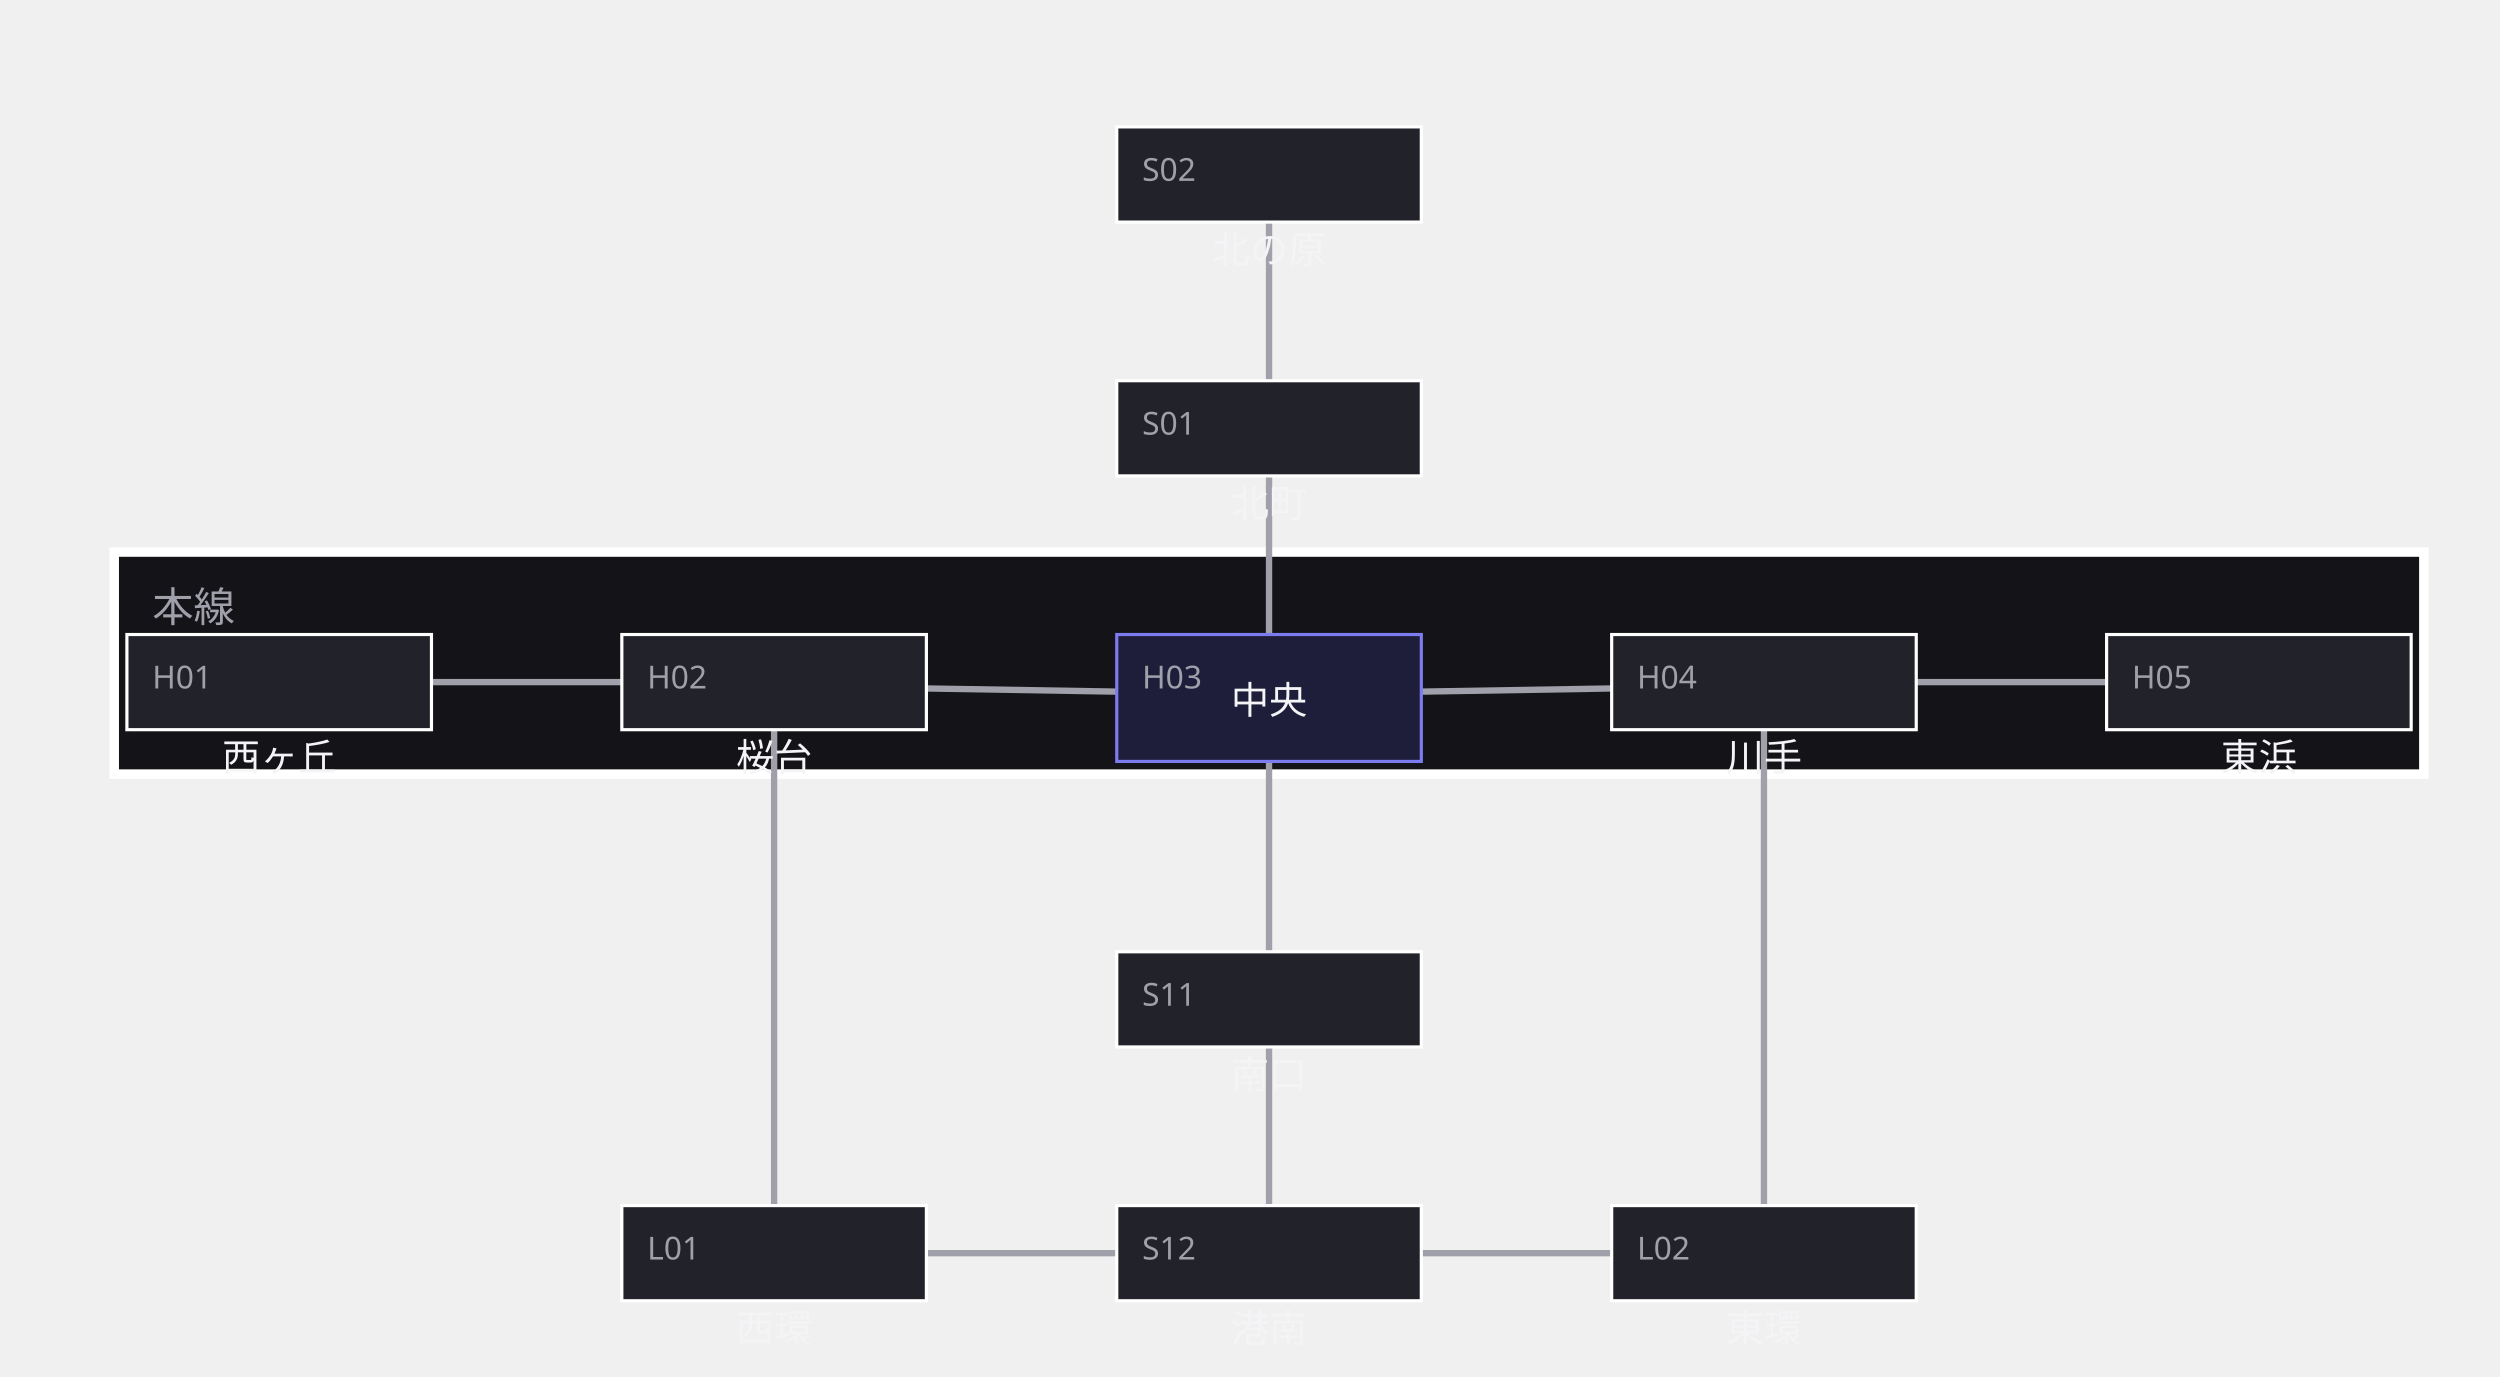
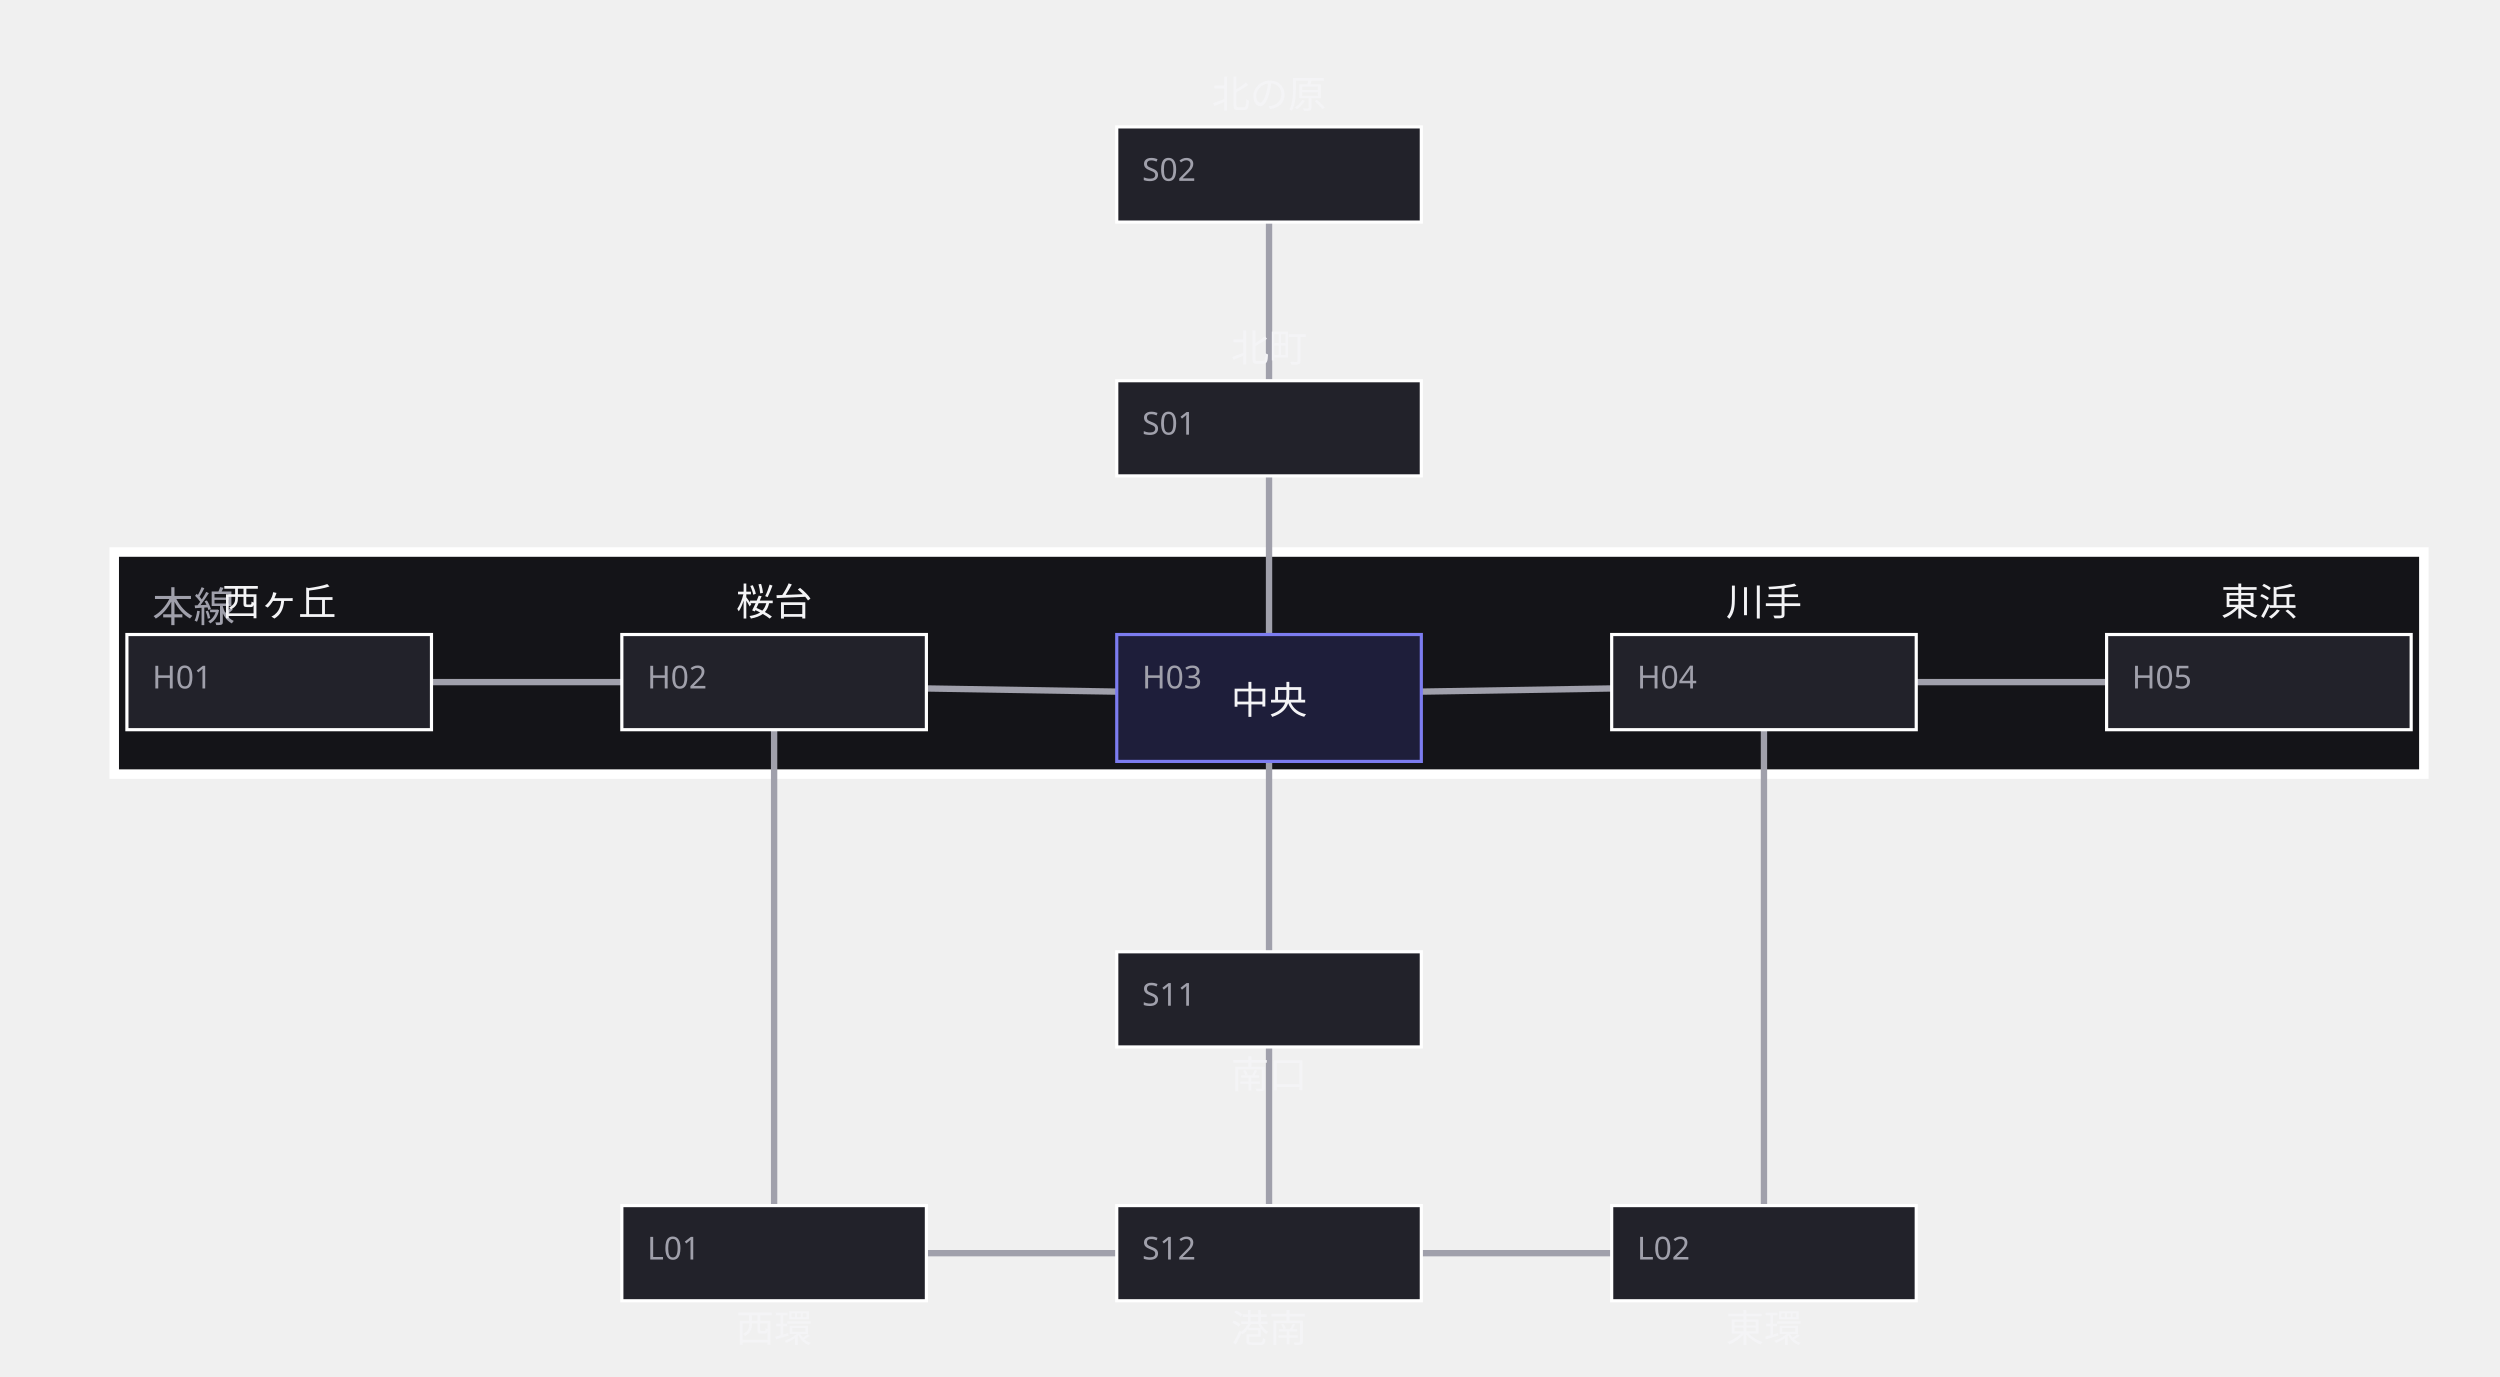
<svg xmlns="http://www.w3.org/2000/svg" width="788" height="434" viewBox="0 0 788 434">
  <defs>
    <marker id="arrow" viewBox="0 0 10 10" refX="9" refY="5" markerWidth="6" markerHeight="6" orient="auto">
      <path d="M 0 0 L 10 5 L 0 10 z" fill="#a0a0ab" />
    </marker>
  </defs>
  <g data-group="honsen">
    <rect x="36" y="174" width="728" height="70" fill="#141418" stroke="#ffffff" stroke-width="3" />
    <text x="48" y="196" font-family="sans-serif" font-size="13" fill="#a0a0ab">本線</text>
  </g>
  <g data-edge="nishi&gt;sakura" data-pinned="false">
    <path d="M 136 215 L 196 215" fill="none" stroke="#a0a0ab" stroke-width="2" />
  </g>
  <g data-edge="sakura&gt;chuo" data-pinned="false">
    <path d="M 292 217 L 352 218" fill="none" stroke="#a0a0ab" stroke-width="2" />
  </g>
  <g data-edge="chuo&gt;kawa" data-pinned="false">
    <path d="M 448 218 L 508 217" fill="none" stroke="#a0a0ab" stroke-width="2" />
  </g>
  <g data-edge="kawa&gt;higashi" data-pinned="false">
    <path d="M 604 215 L 664 215" fill="none" stroke="#a0a0ab" stroke-width="2" />
  </g>
  <g data-edge="kita2&gt;kita1" data-pinned="false">
    <path d="M 400 70 L 400 120" fill="none" stroke="#a0a0ab" stroke-width="2" />
  </g>
  <g data-edge="kita1&gt;chuo" data-pinned="false">
    <path d="M 400 150 L 400 200" fill="none" stroke="#a0a0ab" stroke-width="2" />
  </g>
  <g data-edge="chuo&gt;minami1" data-pinned="false">
    <path d="M 400 240 L 400 300" fill="none" stroke="#a0a0ab" stroke-width="2" />
  </g>
  <g data-edge="minami1&gt;minami2" data-pinned="false">
    <path d="M 400 330 L 400 380" fill="none" stroke="#a0a0ab" stroke-width="2" />
  </g>
  <g data-edge="minami2&gt;kanjo_w" data-pinned="false">
    <path d="M 352 395 L 292 395" fill="none" stroke="#a0a0ab" stroke-width="2" />
  </g>
  <g data-edge="minami2&gt;kanjo_e" data-pinned="false">
    <path d="M 448 395 L 508 395" fill="none" stroke="#a0a0ab" stroke-width="2" />
  </g>
  <g data-edge="kanjo_w&gt;sakura" data-pinned="false">
    <path d="M 244 380 L 244 230" fill="none" stroke="#a0a0ab" stroke-width="2" />
  </g>
  <g data-edge="kanjo_e&gt;kawa" data-pinned="false">
    <path d="M 556 380 L 556 230" fill="none" stroke="#a0a0ab" stroke-width="2" />
  </g>
  <g data-node="chuo" data-pinned="false" data-appearance="primary" data-shape="rect">
    <rect x="352" y="200" width="96" height="40" fill="#1e1e3a" stroke="#7c7cf0" stroke-width="1" />
    <text x="360" y="217" font-family="sans-serif" font-size="10" fill="#a0a0ab">H03</text>
    <text x="400" y="225" text-anchor="middle" font-family="sans-serif" font-size="12" fill="#f4f4f6">中央</text>
  </g>
  <g data-node="nishi" data-pinned="false" data-shape="rect">
    <rect x="40" y="200" width="96" height="30" fill="#22222a" stroke="#ffffff" stroke-width="1" />
    <text x="48" y="217" font-family="sans-serif" font-size="10" fill="#a0a0ab">H01</text>
-     <text x="88" y="243" text-anchor="middle" font-family="sans-serif" font-size="12" fill="#f4f4f6">西ヶ丘</text>
+     <text x="88" y="194" text-anchor="middle" font-family="sans-serif" font-size="12" fill="#f4f4f6">西ヶ丘</text>
  </g>
  <g data-node="sakura" data-pinned="false" data-shape="rect">
    <rect x="196" y="200" width="96" height="30" fill="#22222a" stroke="#ffffff" stroke-width="1" />
    <text x="204" y="217" font-family="sans-serif" font-size="10" fill="#a0a0ab">H02</text>
-     <text x="244" y="243" text-anchor="middle" font-family="sans-serif" font-size="12" fill="#f4f4f6">桜台</text>
+     <text x="244" y="194" text-anchor="middle" font-family="sans-serif" font-size="12" fill="#f4f4f6">桜台</text>
  </g>
  <g data-node="kawa" data-pinned="false" data-shape="rect">
    <rect x="508" y="200" width="96" height="30" fill="#22222a" stroke="#ffffff" stroke-width="1" />
    <text x="516" y="217" font-family="sans-serif" font-size="10" fill="#a0a0ab">H04</text>
-     <text x="556" y="243" text-anchor="middle" font-family="sans-serif" font-size="12" fill="#f4f4f6">川手</text>
+     <text x="556" y="194" text-anchor="middle" font-family="sans-serif" font-size="12" fill="#f4f4f6">川手</text>
  </g>
  <g data-node="higashi" data-pinned="false" data-shape="rect">
    <rect x="664" y="200" width="96" height="30" fill="#22222a" stroke="#ffffff" stroke-width="1" />
    <text x="672" y="217" font-family="sans-serif" font-size="10" fill="#a0a0ab">H05</text>
-     <text x="712" y="243" text-anchor="middle" font-family="sans-serif" font-size="12" fill="#f4f4f6">東浜</text>
+     <text x="712" y="194" text-anchor="middle" font-family="sans-serif" font-size="12" fill="#f4f4f6">東浜</text>
  </g>
  <g data-node="kita1" data-pinned="false" data-shape="rect">
    <rect x="352" y="120" width="96" height="30" fill="#22222a" stroke="#ffffff" stroke-width="1" />
    <text x="360" y="137" font-family="sans-serif" font-size="10" fill="#a0a0ab">S01</text>
-     <text x="400" y="163" text-anchor="middle" font-family="sans-serif" font-size="12" fill="#f4f4f6">北町</text>
+     <text x="400" y="114" text-anchor="middle" font-family="sans-serif" font-size="12" fill="#f4f4f6">北町</text>
  </g>
  <g data-node="kita2" data-pinned="false" data-shape="rect">
    <rect x="352" y="40" width="96" height="30" fill="#22222a" stroke="#ffffff" stroke-width="1" />
    <text x="360" y="57" font-family="sans-serif" font-size="10" fill="#a0a0ab">S02</text>
-     <text x="400" y="83" text-anchor="middle" font-family="sans-serif" font-size="12" fill="#f4f4f6">北の原</text>
+     <text x="400" y="34" text-anchor="middle" font-family="sans-serif" font-size="12" fill="#f4f4f6">北の原</text>
  </g>
  <g data-node="minami1" data-pinned="false" data-shape="rect">
    <rect x="352" y="300" width="96" height="30" fill="#22222a" stroke="#ffffff" stroke-width="1" />
    <text x="360" y="317" font-family="sans-serif" font-size="10" fill="#a0a0ab">S11</text>
    <text x="400" y="343" text-anchor="middle" font-family="sans-serif" font-size="12" fill="#f4f4f6">南口</text>
  </g>
  <g data-node="minami2" data-pinned="false" data-shape="rect">
    <rect x="352" y="380" width="96" height="30" fill="#22222a" stroke="#ffffff" stroke-width="1" />
    <text x="360" y="397" font-family="sans-serif" font-size="10" fill="#a0a0ab">S12</text>
    <text x="400" y="423" text-anchor="middle" font-family="sans-serif" font-size="12" fill="#f4f4f6">港南</text>
  </g>
  <g data-node="kanjo_w" data-pinned="false" data-shape="rect">
    <rect x="196" y="380" width="96" height="30" fill="#22222a" stroke="#ffffff" stroke-width="1" />
    <text x="204" y="397" font-family="sans-serif" font-size="10" fill="#a0a0ab">L01</text>
    <text x="244" y="423" text-anchor="middle" font-family="sans-serif" font-size="12" fill="#f4f4f6">西環</text>
  </g>
  <g data-node="kanjo_e" data-pinned="false" data-shape="rect">
    <rect x="508" y="380" width="96" height="30" fill="#22222a" stroke="#ffffff" stroke-width="1" />
    <text x="516" y="397" font-family="sans-serif" font-size="10" fill="#a0a0ab">L02</text>
    <text x="556" y="423" text-anchor="middle" font-family="sans-serif" font-size="12" fill="#f4f4f6">東環</text>
  </g>
</svg>
